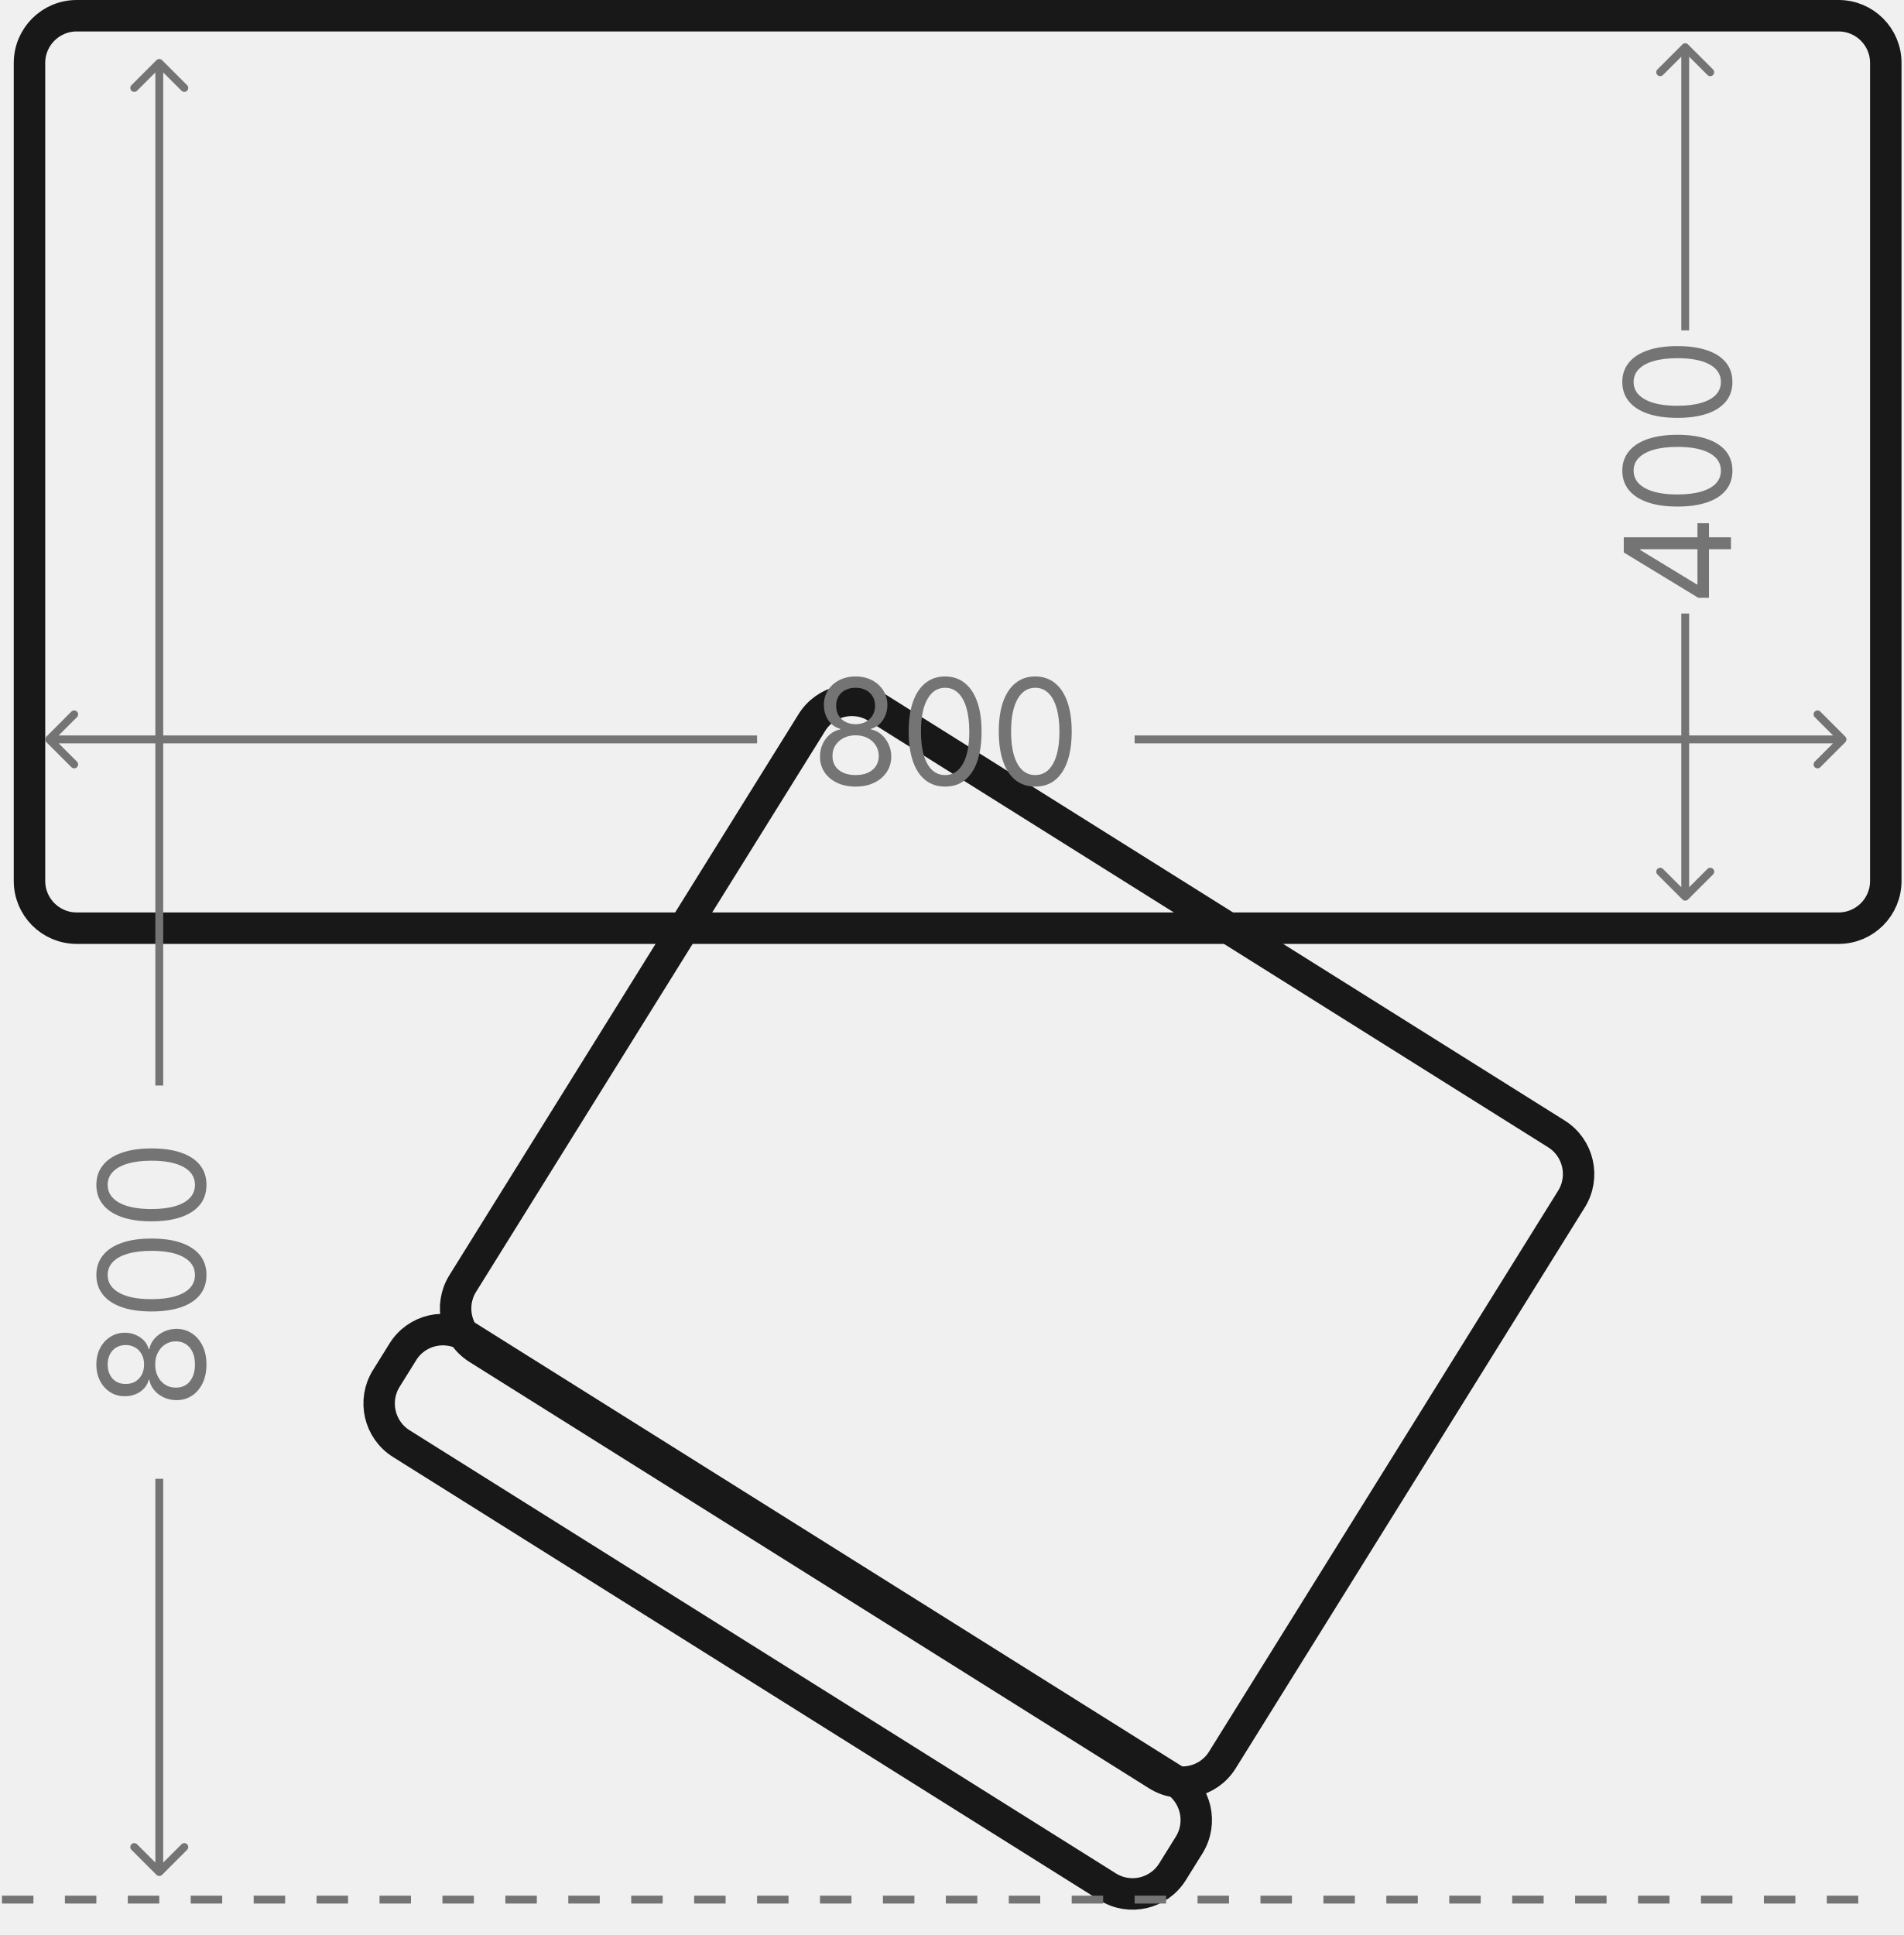
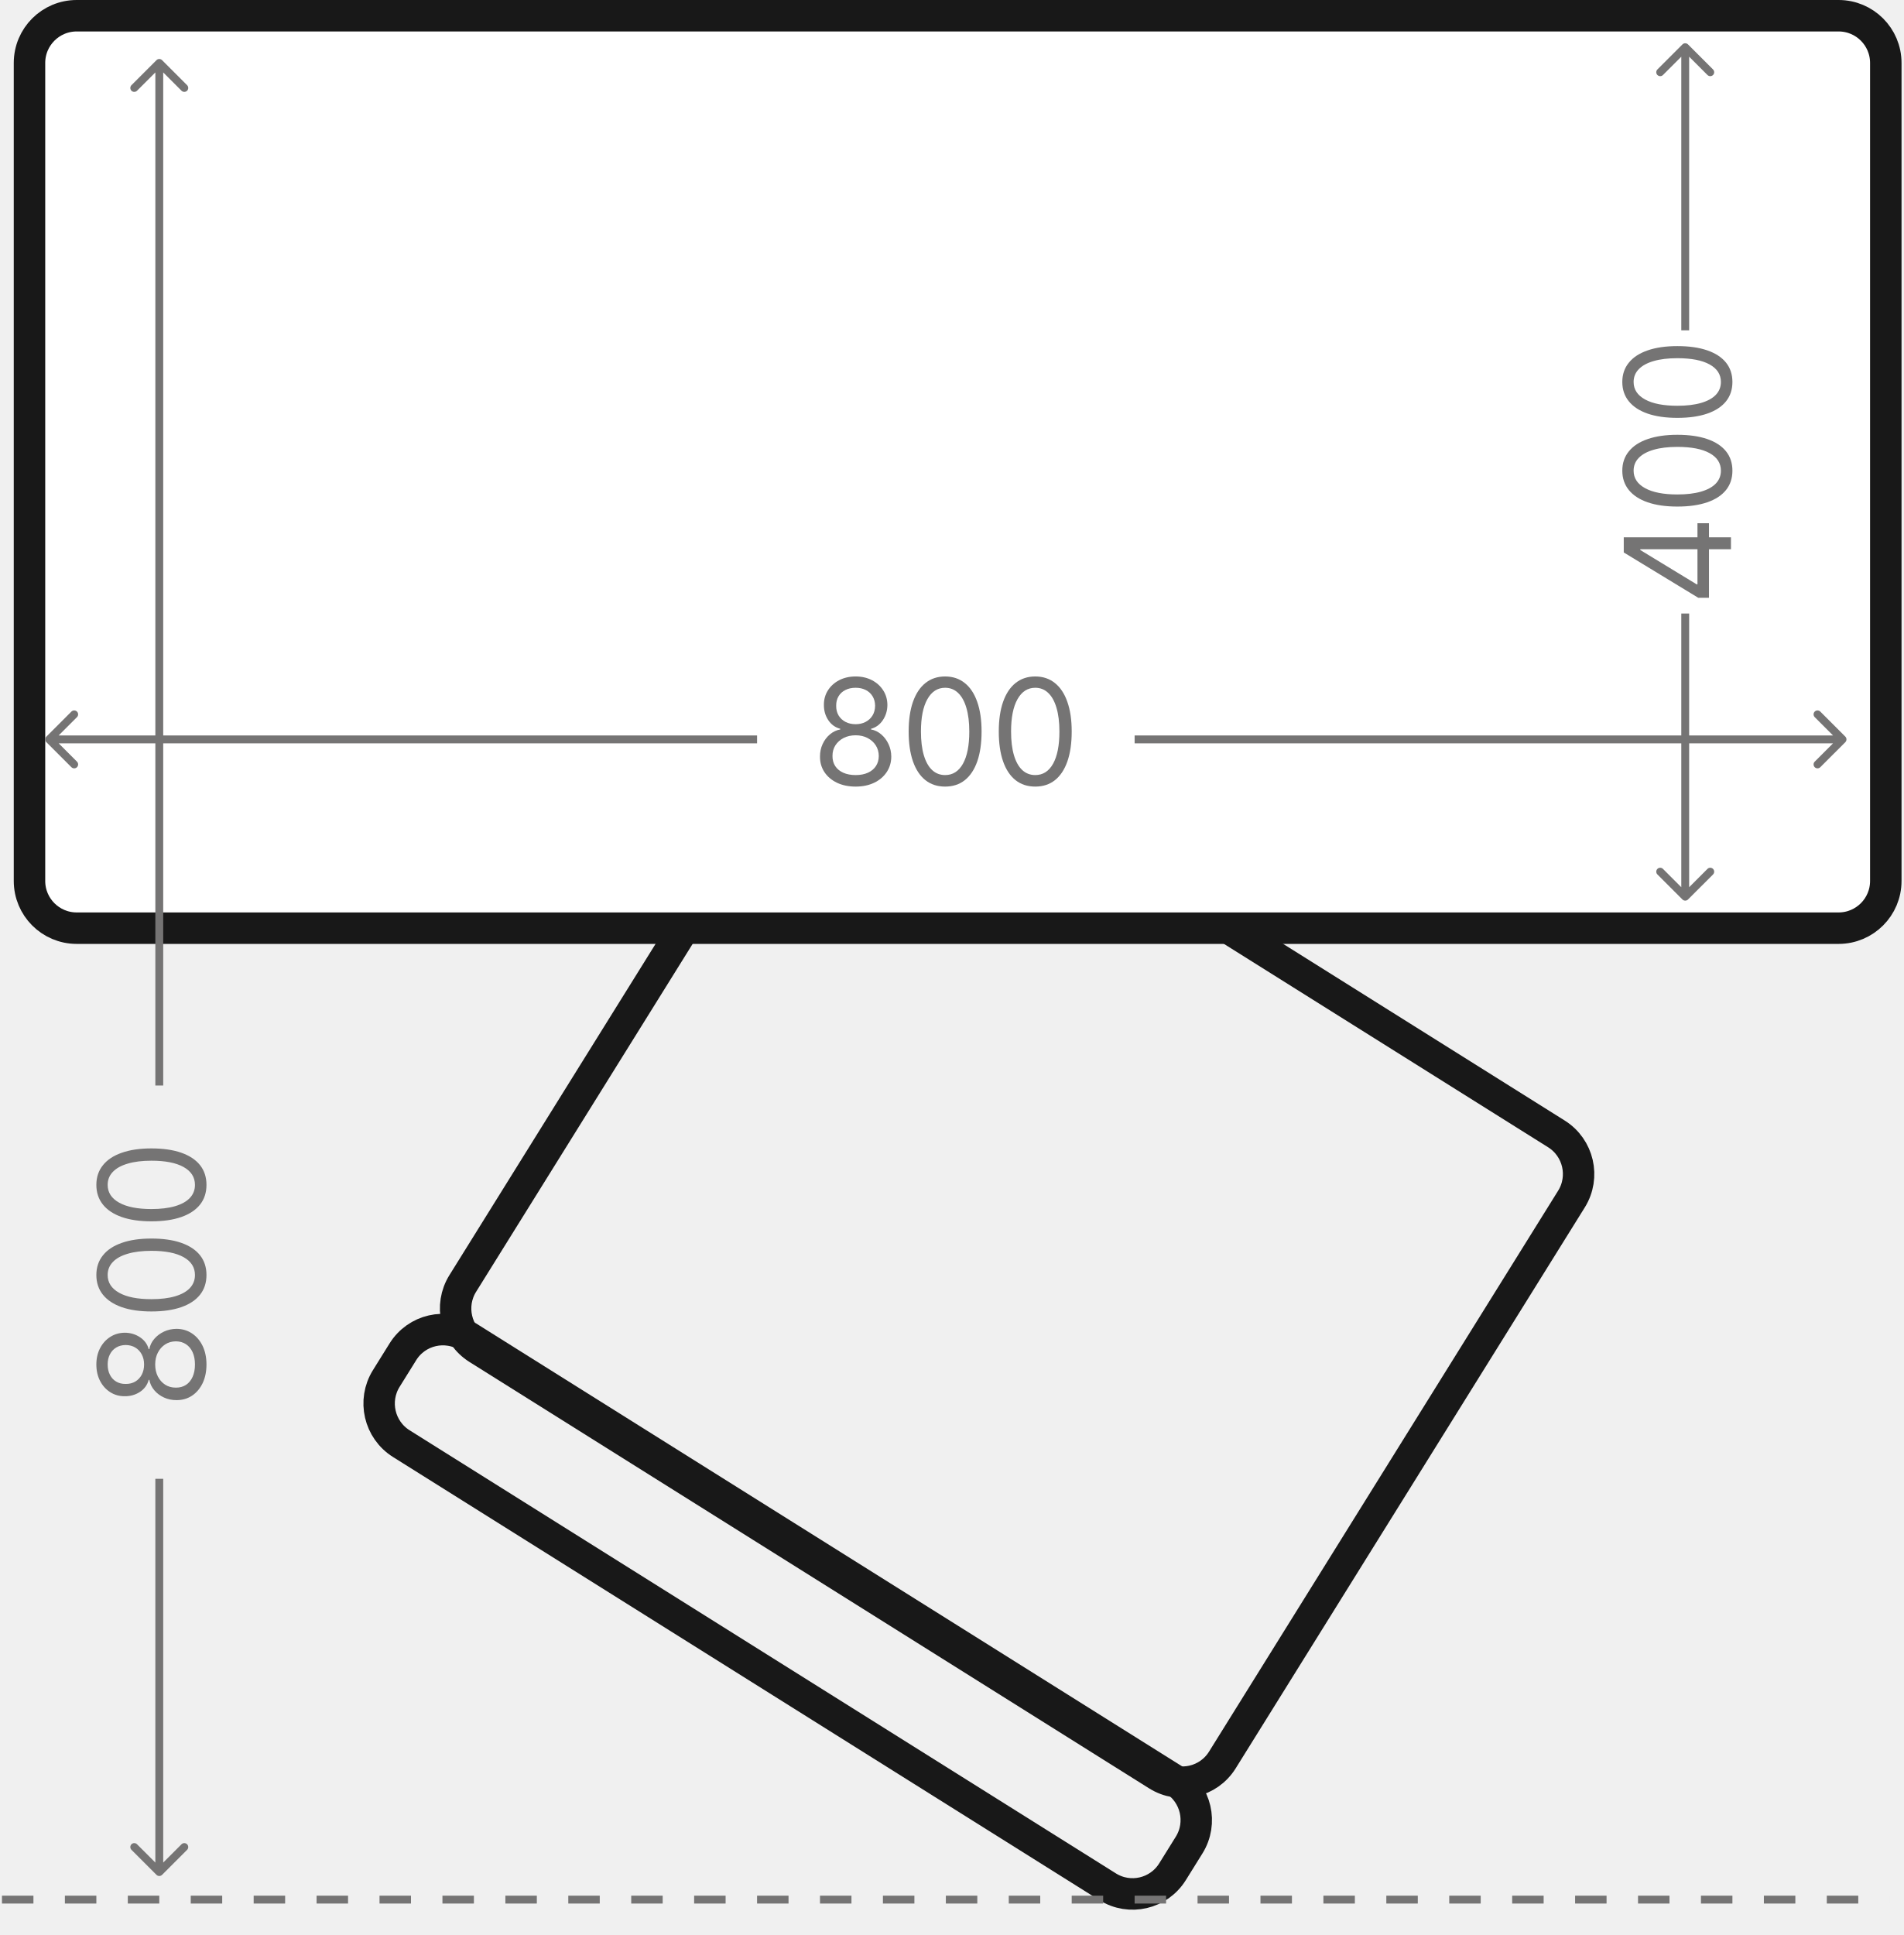
<svg xmlns="http://www.w3.org/2000/svg" width="121" height="123" viewBox="0 0 121 123" fill="none">
  <rect x="0.319" y="1.38" width="59" height="8" rx="3" transform="matrix(0.847099 0.531435 -0.528404 0.848993 27.6551 82.0391)" stroke="#181818" stroke-width="2" />
  <rect x="0.319" y="1.38" width="57" height="48" rx="3" transform="matrix(0.847099 0.531435 -0.528404 0.848993 53.6532 42.0391)" stroke="#181818" stroke-width="2" />
-   <rect x="1.875" y="1" width="118" height="58" rx="3" fill="none" stroke="#181818" stroke-width="2" />
+   <rect x="1.875" y="1" width="118" height="58" rx="3" fill="white" stroke="#181818" stroke-width="2" />
  <path d="M106.948 57.177C107.046 57.274 107.204 57.274 107.302 57.177L108.893 55.586C108.99 55.488 108.99 55.33 108.893 55.232C108.795 55.135 108.637 55.135 108.539 55.232L107.125 56.646L105.711 55.232C105.613 55.135 105.455 55.135 105.357 55.232C105.26 55.33 105.26 55.488 105.357 55.586L106.948 57.177ZM106.875 39L106.875 57L107.375 57L107.375 39L106.875 39Z" fill="#757474" />
  <path d="M107.302 2.823C107.204 2.726 107.046 2.726 106.948 2.823L105.357 4.414C105.26 4.512 105.26 4.67 105.357 4.768C105.455 4.865 105.613 4.865 105.711 4.768L107.125 3.354L108.539 4.768C108.637 4.865 108.795 4.865 108.893 4.768C108.99 4.67 108.99 4.512 108.893 4.414L107.302 2.823ZM107.375 21L107.375 3L106.875 3L106.875 21L107.375 21Z" fill="#757474" />
  <path d="M108.635 38H107.956L103.218 35.117V34.643H104.269V34.963L107.849 37.142H107.903V33.259H108.635V38ZM110.032 34.912H103.218V34.156H110.032V34.912Z" fill="#757474" />
  <path d="M110.125 29.919C110.125 30.401 109.989 30.812 109.716 31.152C109.441 31.492 109.043 31.751 108.521 31.93C107.998 32.11 107.366 32.2 106.625 32.2C105.889 32.2 105.26 32.11 104.739 31.93C104.215 31.749 103.816 31.488 103.541 31.149C103.264 30.807 103.125 30.397 103.125 29.919C103.125 29.44 103.264 29.031 103.541 28.692C103.816 28.35 104.215 28.09 104.739 27.91C105.26 27.729 105.889 27.638 106.625 27.638C107.366 27.638 107.998 27.728 108.521 27.907C109.043 28.086 109.441 28.346 109.716 28.685C109.989 29.025 110.125 29.436 110.125 29.919ZM109.393 29.919C109.393 29.44 109.154 29.069 108.674 28.804C108.195 28.539 107.512 28.407 106.625 28.407C106.035 28.407 105.533 28.468 105.118 28.589C104.703 28.709 104.387 28.882 104.17 29.108C103.952 29.332 103.844 29.603 103.844 29.919C103.844 30.393 104.087 30.763 104.572 31.03C105.056 31.297 105.74 31.431 106.625 31.431C107.215 31.431 107.716 31.371 108.129 31.251C108.541 31.132 108.855 30.96 109.07 30.736C109.285 30.509 109.393 30.237 109.393 29.919Z" fill="#757474" />
  <path d="M110.125 24.281C110.125 24.763 109.989 25.174 109.716 25.514C109.441 25.854 109.043 26.113 108.521 26.293C107.998 26.472 107.366 26.562 106.625 26.562C105.889 26.562 105.26 26.472 104.739 26.293C104.215 26.111 103.816 25.85 103.541 25.511C103.264 25.169 103.125 24.759 103.125 24.281C103.125 23.802 103.264 23.393 103.541 23.054C103.816 22.712 104.215 22.452 104.739 22.272C105.26 22.091 105.889 22 106.625 22C107.366 22 107.998 22.09 108.521 22.269C109.043 22.448 109.441 22.708 109.716 23.047C109.989 23.387 110.125 23.798 110.125 24.281ZM109.393 24.281C109.393 23.802 109.154 23.431 108.674 23.166C108.195 22.901 107.512 22.769 106.625 22.769C106.035 22.769 105.533 22.83 105.118 22.951C104.703 23.071 104.387 23.244 104.17 23.47C103.952 23.695 103.844 23.965 103.844 24.281C103.844 24.755 104.087 25.125 104.572 25.392C105.056 25.659 105.74 25.793 106.625 25.793C107.215 25.793 107.716 25.733 108.129 25.613C108.541 25.494 108.855 25.322 109.07 25.098C109.285 24.871 109.393 24.599 109.393 24.281Z" fill="#757474" />
  <path d="M2.948 46.823C2.851 46.921 2.851 47.079 2.948 47.177L4.539 48.768C4.637 48.865 4.795 48.865 4.893 48.768C4.99 48.67 4.99 48.512 4.893 48.414L3.479 47L4.893 45.586C4.99 45.488 4.99 45.33 4.893 45.232C4.795 45.135 4.637 45.135 4.539 45.232L2.948 46.823ZM3.125 47.25L48.125 47.25L48.125 46.75L3.125 46.75L3.125 47.25Z" fill="#757474" />
  <path d="M117.302 47.177C117.399 47.079 117.399 46.921 117.302 46.823L115.711 45.232C115.613 45.135 115.455 45.135 115.357 45.232C115.26 45.33 115.26 45.488 115.357 45.586L116.771 47L115.357 48.414C115.26 48.512 115.26 48.67 115.357 48.768C115.455 48.865 115.613 48.865 115.711 48.768L117.302 47.177ZM72.125 47.25L117.125 47.25L117.125 46.75L72.125 46.75L72.125 47.25Z" fill="#757474" />
  <path d="M54.391 50C53.944 50 53.549 49.919 53.206 49.757C52.865 49.593 52.599 49.368 52.408 49.082C52.217 48.793 52.123 48.465 52.125 48.097C52.123 47.809 52.178 47.542 52.291 47.298C52.404 47.052 52.558 46.847 52.753 46.683C52.951 46.517 53.171 46.411 53.414 46.367V46.327C53.095 46.243 52.841 46.06 52.652 45.778C52.464 45.494 52.37 45.171 52.373 44.81C52.37 44.464 52.456 44.154 52.63 43.882C52.803 43.609 53.042 43.394 53.346 43.236C53.652 43.079 54 43 54.391 43C54.777 43 55.122 43.079 55.426 43.236C55.73 43.394 55.968 43.609 56.142 43.882C56.318 44.154 56.407 44.464 56.409 44.81C56.407 45.171 56.31 45.494 56.119 45.778C55.93 46.06 55.68 46.243 55.367 46.327V46.367C55.608 46.411 55.825 46.517 56.018 46.683C56.211 46.847 56.365 47.052 56.48 47.298C56.596 47.542 56.654 47.809 56.656 48.097C56.654 48.465 56.556 48.793 56.363 49.082C56.172 49.368 55.907 49.593 55.566 49.757C55.227 49.919 54.836 50 54.391 50ZM54.391 49.268C54.692 49.268 54.953 49.218 55.172 49.118C55.391 49.019 55.56 48.878 55.68 48.696C55.799 48.514 55.86 48.301 55.862 48.057C55.86 47.8 55.795 47.572 55.667 47.375C55.539 47.178 55.364 47.022 55.143 46.909C54.923 46.796 54.673 46.739 54.391 46.739C54.106 46.739 53.852 46.796 53.629 46.909C53.408 47.022 53.233 47.178 53.105 47.375C52.979 47.572 52.917 47.8 52.919 48.057C52.917 48.301 52.975 48.514 53.092 48.696C53.211 48.878 53.382 49.019 53.603 49.118C53.824 49.218 54.087 49.268 54.391 49.268ZM54.391 46.034C54.629 46.034 54.841 45.985 55.025 45.888C55.212 45.79 55.358 45.654 55.465 45.479C55.571 45.303 55.625 45.098 55.628 44.863C55.625 44.632 55.572 44.432 55.468 44.261C55.364 44.088 55.22 43.955 55.035 43.862C54.851 43.766 54.636 43.719 54.391 43.719C54.141 43.719 53.923 43.766 53.736 43.862C53.55 43.955 53.405 44.088 53.303 44.261C53.201 44.432 53.151 44.632 53.154 44.863C53.151 45.098 53.203 45.303 53.307 45.479C53.413 45.654 53.559 45.79 53.746 45.888C53.933 45.985 54.148 46.034 54.391 46.034Z" fill="#757474" />
  <path d="M60.078 50C59.588 50 59.17 49.864 58.825 49.591C58.48 49.316 58.216 48.918 58.034 48.396C57.852 47.873 57.761 47.241 57.761 46.5C57.761 45.764 57.852 45.135 58.034 44.614C58.218 44.09 58.483 43.691 58.828 43.416C59.175 43.139 59.592 43 60.078 43C60.564 43 60.98 43.139 61.325 43.416C61.672 43.691 61.937 44.09 62.119 44.614C62.304 45.135 62.396 45.764 62.396 46.5C62.396 47.241 62.305 47.873 62.123 48.396C61.94 48.918 61.676 49.316 61.331 49.591C60.986 49.864 60.569 50 60.078 50ZM60.078 49.268C60.564 49.268 60.942 49.029 61.211 48.549C61.48 48.07 61.615 47.387 61.615 46.5C61.615 45.91 61.553 45.408 61.429 44.993C61.308 44.578 61.132 44.262 60.902 44.045C60.674 43.827 60.399 43.719 60.078 43.719C59.596 43.719 59.22 43.962 58.949 44.447C58.677 44.931 58.542 45.615 58.542 46.5C58.542 47.09 58.603 47.591 58.724 48.004C58.846 48.416 59.02 48.73 59.248 48.945C59.478 49.16 59.755 49.268 60.078 49.268Z" fill="#757474" />
  <path d="M65.807 50C65.317 50 64.899 49.864 64.554 49.591C64.209 49.316 63.945 48.918 63.763 48.396C63.581 47.873 63.49 47.241 63.49 46.5C63.49 45.764 63.581 45.135 63.763 44.614C63.947 44.09 64.212 43.691 64.557 43.416C64.905 43.139 65.321 43 65.807 43C66.293 43 66.709 43.139 67.054 43.416C67.401 43.691 67.666 44.09 67.848 44.614C68.033 45.135 68.125 45.764 68.125 46.5C68.125 47.241 68.034 47.873 67.852 48.396C67.669 48.918 67.406 49.316 67.061 49.591C66.716 49.864 66.298 50 65.807 50ZM65.807 49.268C66.293 49.268 66.671 49.029 66.94 48.549C67.209 48.07 67.344 47.387 67.344 46.5C67.344 45.91 67.282 45.408 67.158 44.993C67.037 44.578 66.861 44.262 66.631 44.045C66.403 43.827 66.129 43.719 65.807 43.719C65.326 43.719 64.949 43.962 64.678 44.447C64.406 44.931 64.271 45.615 64.271 46.5C64.271 47.09 64.332 47.591 64.453 48.004C64.575 48.416 64.749 48.73 64.977 48.945C65.207 49.16 65.484 49.268 65.807 49.268Z" fill="#757474" />
  <path d="M9.948 119.177C10.046 119.274 10.204 119.274 10.302 119.177L11.893 117.586C11.99 117.488 11.99 117.33 11.893 117.232C11.795 117.135 11.637 117.135 11.539 117.232L10.125 118.646L8.711 117.232C8.613 117.135 8.455 117.135 8.357 117.232C8.26 117.33 8.26 117.488 8.357 117.586L9.948 119.177ZM10.375 119L10.375 94L9.875 94L9.875 119L10.375 119Z" fill="#757474" />
  <path d="M10.302 3.823C10.204 3.726 10.046 3.726 9.948 3.823L8.357 5.414C8.26 5.512 8.26 5.67 8.357 5.768C8.455 5.865 8.613 5.865 8.711 5.768L10.125 4.354L11.539 5.768C11.637 5.865 11.795 5.865 11.893 5.768C11.99 5.67 11.99 5.512 11.893 5.414L10.302 3.823ZM10.375 69L10.375 4L9.875 4L9.875 69L10.375 69Z" fill="#757474" />
  <path d="M13.125 86.734C13.125 87.181 13.044 87.576 12.882 87.919C12.718 88.26 12.493 88.526 12.207 88.717C11.918 88.908 11.59 89.002 11.222 89C10.934 89.002 10.668 88.947 10.424 88.834C10.177 88.721 9.972 88.567 9.808 88.372C9.642 88.174 9.536 87.954 9.492 87.711H9.452C9.368 88.03 9.185 88.284 8.903 88.473C8.619 88.661 8.296 88.755 7.935 88.752C7.589 88.755 7.279 88.669 7.007 88.495C6.734 88.322 6.519 88.083 6.361 87.779C6.204 87.473 6.125 87.125 6.125 86.734C6.125 86.348 6.204 86.003 6.361 85.699C6.519 85.395 6.734 85.157 7.007 84.983C7.279 84.807 7.589 84.718 7.935 84.716C8.296 84.718 8.619 84.815 8.903 85.006C9.185 85.195 9.368 85.445 9.452 85.758H9.492C9.536 85.517 9.642 85.3 9.808 85.107C9.972 84.914 10.177 84.76 10.424 84.644C10.668 84.529 10.934 84.471 11.222 84.469C11.59 84.471 11.918 84.569 12.207 84.762C12.493 84.953 12.718 85.219 12.882 85.559C13.044 85.898 13.125 86.29 13.125 86.734ZM12.393 86.734C12.393 86.433 12.343 86.172 12.243 85.953C12.143 85.734 12.003 85.565 11.821 85.445C11.639 85.326 11.426 85.265 11.182 85.263C10.925 85.265 10.697 85.33 10.5 85.458C10.303 85.586 10.147 85.761 10.034 85.982C9.921 86.202 9.865 86.452 9.865 86.734C9.865 87.019 9.921 87.272 10.034 87.496C10.147 87.717 10.303 87.892 10.5 88.02C10.697 88.146 10.925 88.208 11.182 88.206C11.426 88.208 11.639 88.15 11.821 88.033C12.003 87.914 12.143 87.743 12.243 87.522C12.343 87.301 12.393 87.038 12.393 86.734ZM9.159 86.734C9.159 86.496 9.11 86.284 9.013 86.1C8.915 85.913 8.779 85.766 8.604 85.66C8.428 85.554 8.223 85.5 7.988 85.497C7.757 85.5 7.557 85.553 7.386 85.657C7.213 85.761 7.08 85.905 6.987 86.09C6.891 86.274 6.844 86.489 6.844 86.734C6.844 86.984 6.891 87.202 6.987 87.389C7.08 87.575 7.213 87.72 7.386 87.822C7.557 87.924 7.757 87.974 7.988 87.971C8.223 87.974 8.428 87.922 8.604 87.818C8.779 87.712 8.915 87.566 9.013 87.379C9.11 87.192 9.159 86.977 9.159 86.734Z" fill="#757474" />
  <path d="M13.125 81.047C13.125 81.537 12.989 81.955 12.716 82.3C12.441 82.645 12.043 82.909 11.521 83.091C10.998 83.273 10.366 83.364 9.625 83.364C8.889 83.364 8.26 83.273 7.739 83.091C7.215 82.906 6.816 82.642 6.541 82.297C6.264 81.95 6.125 81.533 6.125 81.047C6.125 80.561 6.264 80.145 6.541 79.8C6.816 79.453 7.215 79.188 7.739 79.006C8.26 78.821 8.889 78.729 9.625 78.729C10.366 78.729 10.998 78.82 11.521 79.002C12.043 79.185 12.441 79.448 12.716 79.793C12.989 80.139 13.125 80.556 13.125 81.047ZM12.393 81.047C12.393 80.561 12.153 80.183 11.674 79.914C11.195 79.645 10.512 79.51 9.625 79.51C9.035 79.51 8.533 79.572 8.118 79.696C7.703 79.817 7.387 79.993 7.17 80.223C6.952 80.451 6.844 80.726 6.844 81.047C6.844 81.528 7.087 81.905 7.572 82.176C8.056 82.448 8.74 82.583 9.625 82.583C10.215 82.583 10.716 82.522 11.129 82.401C11.541 82.279 11.855 82.105 12.07 81.877C12.286 81.647 12.393 81.37 12.393 81.047Z" fill="#757474" />
  <path d="M13.125 75.318C13.125 75.808 12.989 76.226 12.716 76.571C12.441 76.916 12.043 77.18 11.521 77.362C10.998 77.544 10.366 77.635 9.625 77.635C8.889 77.635 8.26 77.544 7.739 77.362C7.215 77.177 6.816 76.913 6.541 76.568C6.264 76.22 6.125 75.804 6.125 75.318C6.125 74.832 6.264 74.416 6.541 74.071C6.816 73.724 7.215 73.459 7.739 73.277C8.26 73.092 8.889 73 9.625 73C10.366 73 10.998 73.091 11.521 73.273C12.043 73.456 12.441 73.719 12.716 74.064C12.989 74.409 13.125 74.827 13.125 75.318ZM12.393 75.318C12.393 74.832 12.153 74.454 11.674 74.185C11.195 73.916 10.512 73.781 9.625 73.781C9.035 73.781 8.533 73.843 8.118 73.967C7.703 74.088 7.387 74.264 7.17 74.494C6.952 74.722 6.844 74.996 6.844 75.318C6.844 75.799 7.087 76.176 7.572 76.447C8.056 76.719 8.74 76.854 9.625 76.854C10.215 76.854 10.716 76.793 11.129 76.672C11.541 76.55 11.855 76.376 12.07 76.148C12.286 75.918 12.393 75.641 12.393 75.318Z" fill="#757474" />
  <line x1="0.125" y1="120.75" x2="120.125" y2="120.75" stroke="#757474" stroke-width="0.5" stroke-dasharray="2 2" />
</svg>
